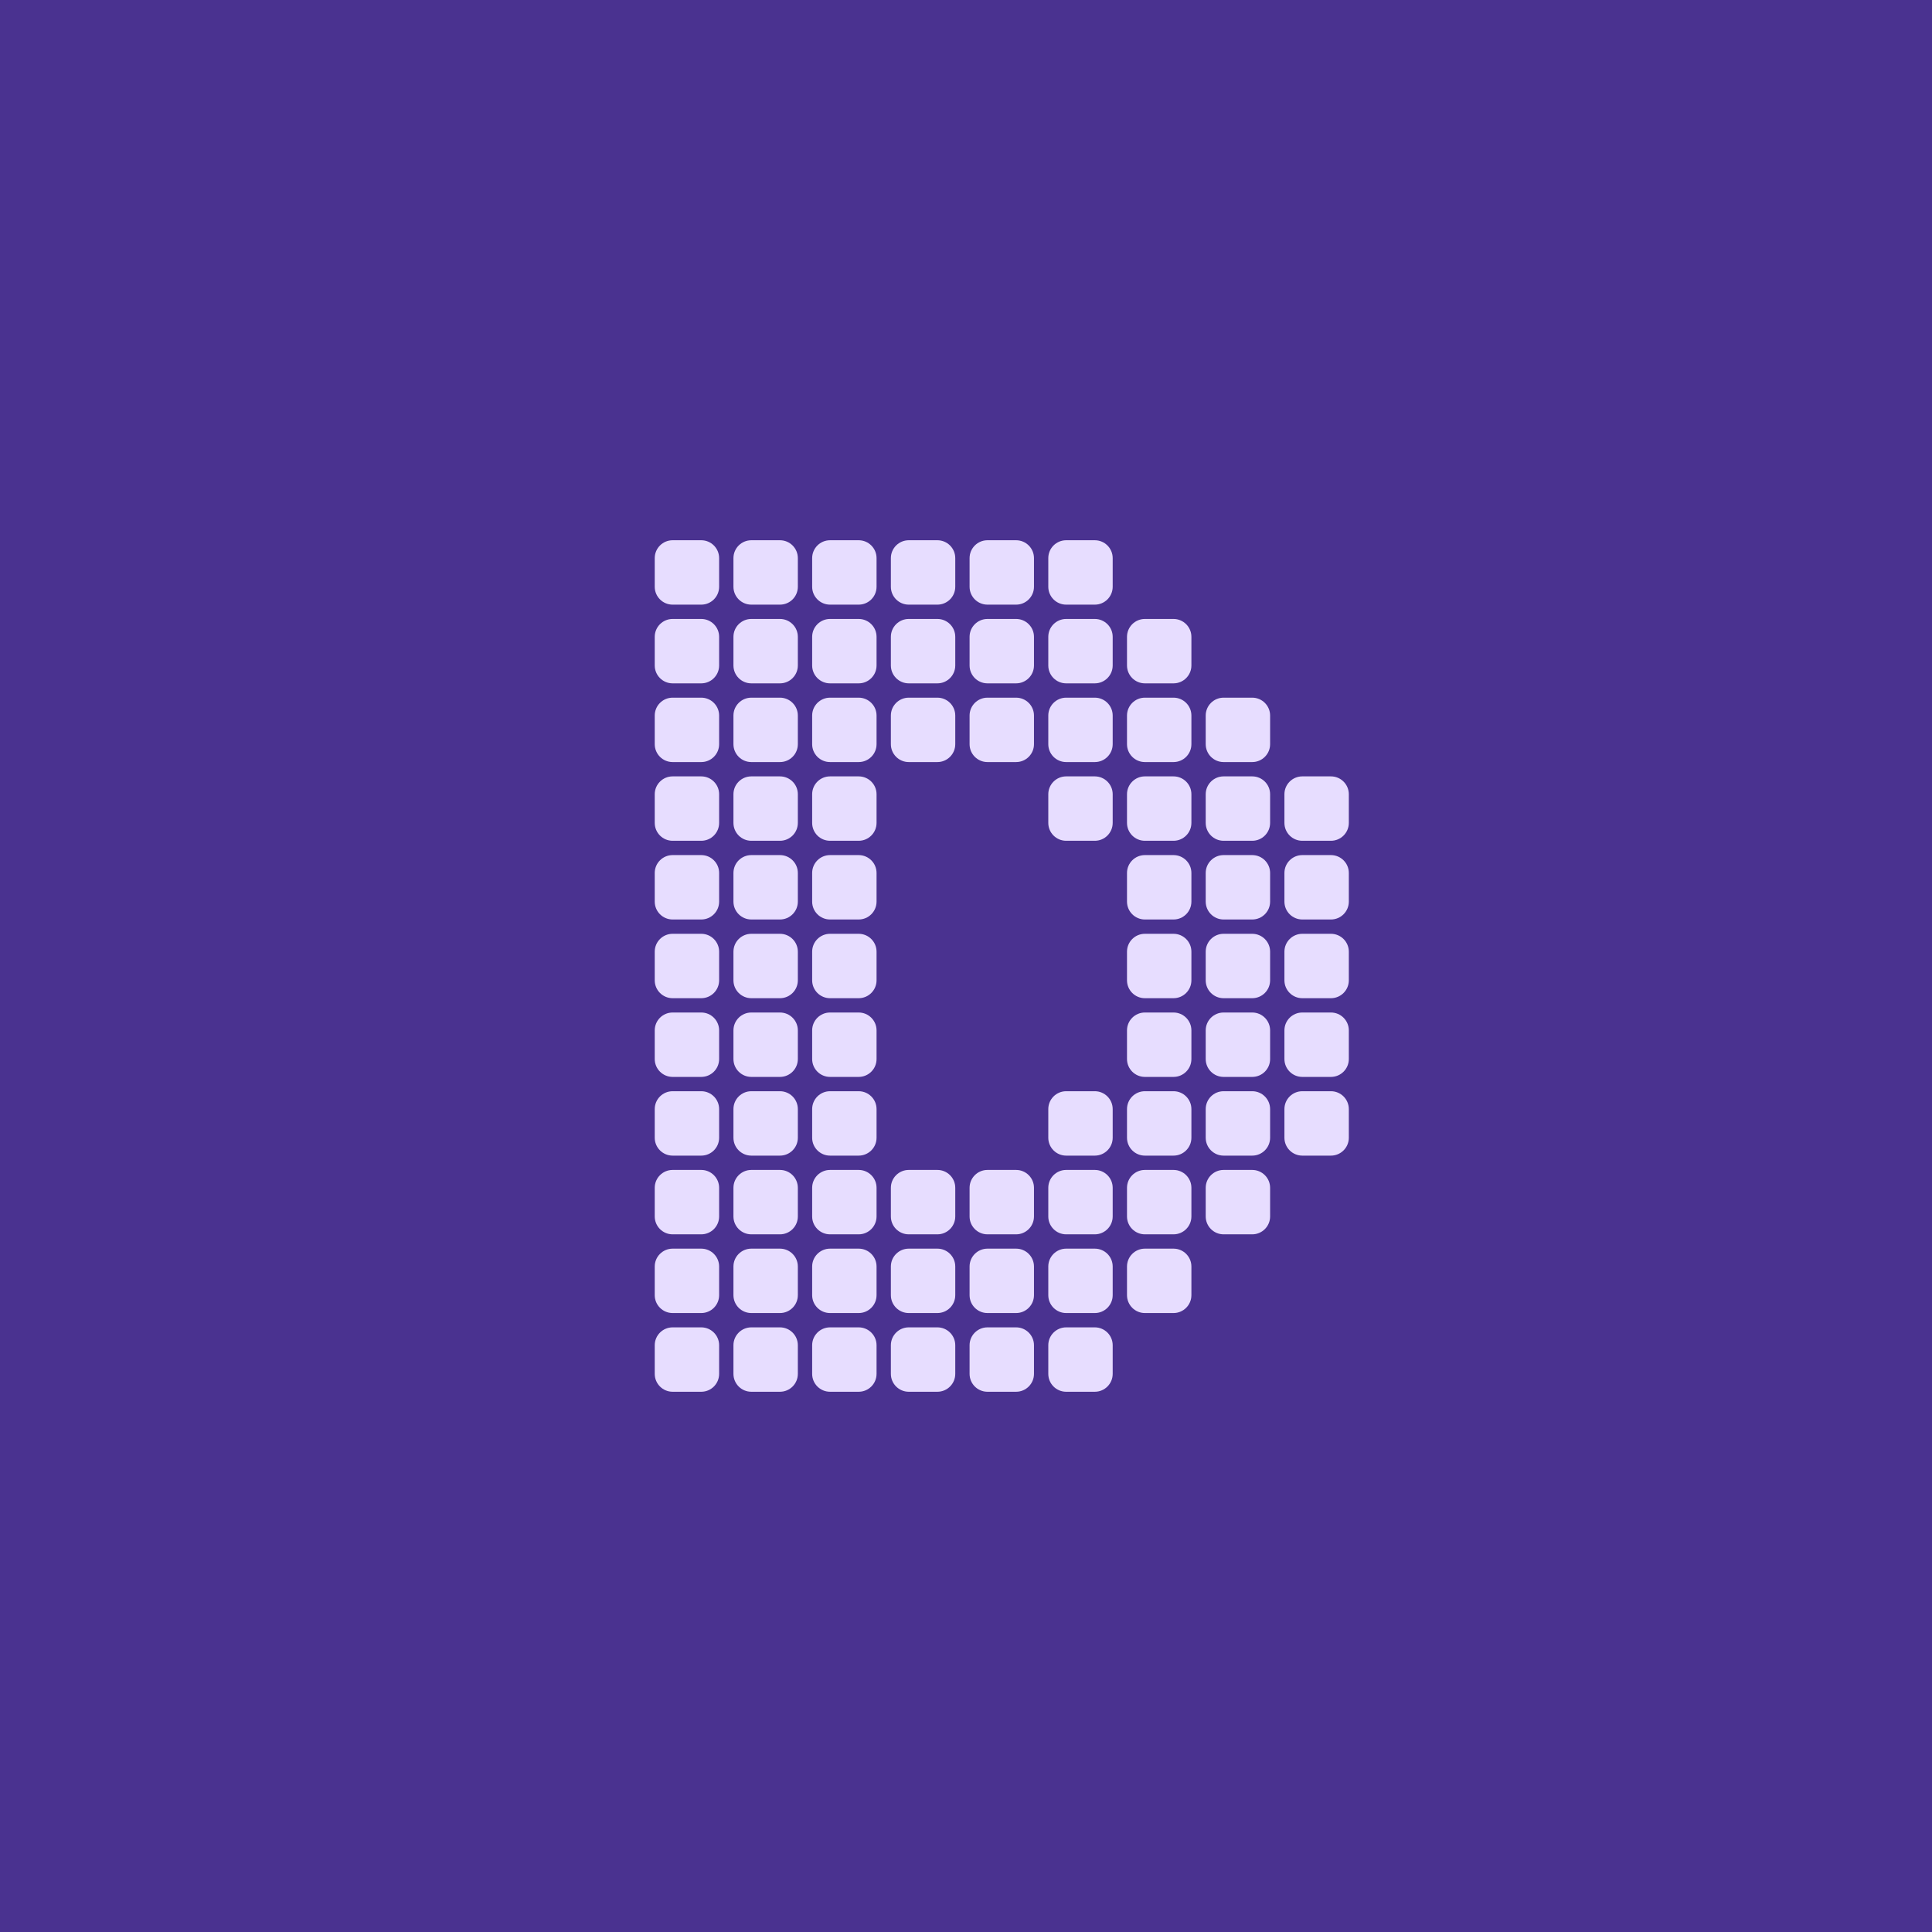
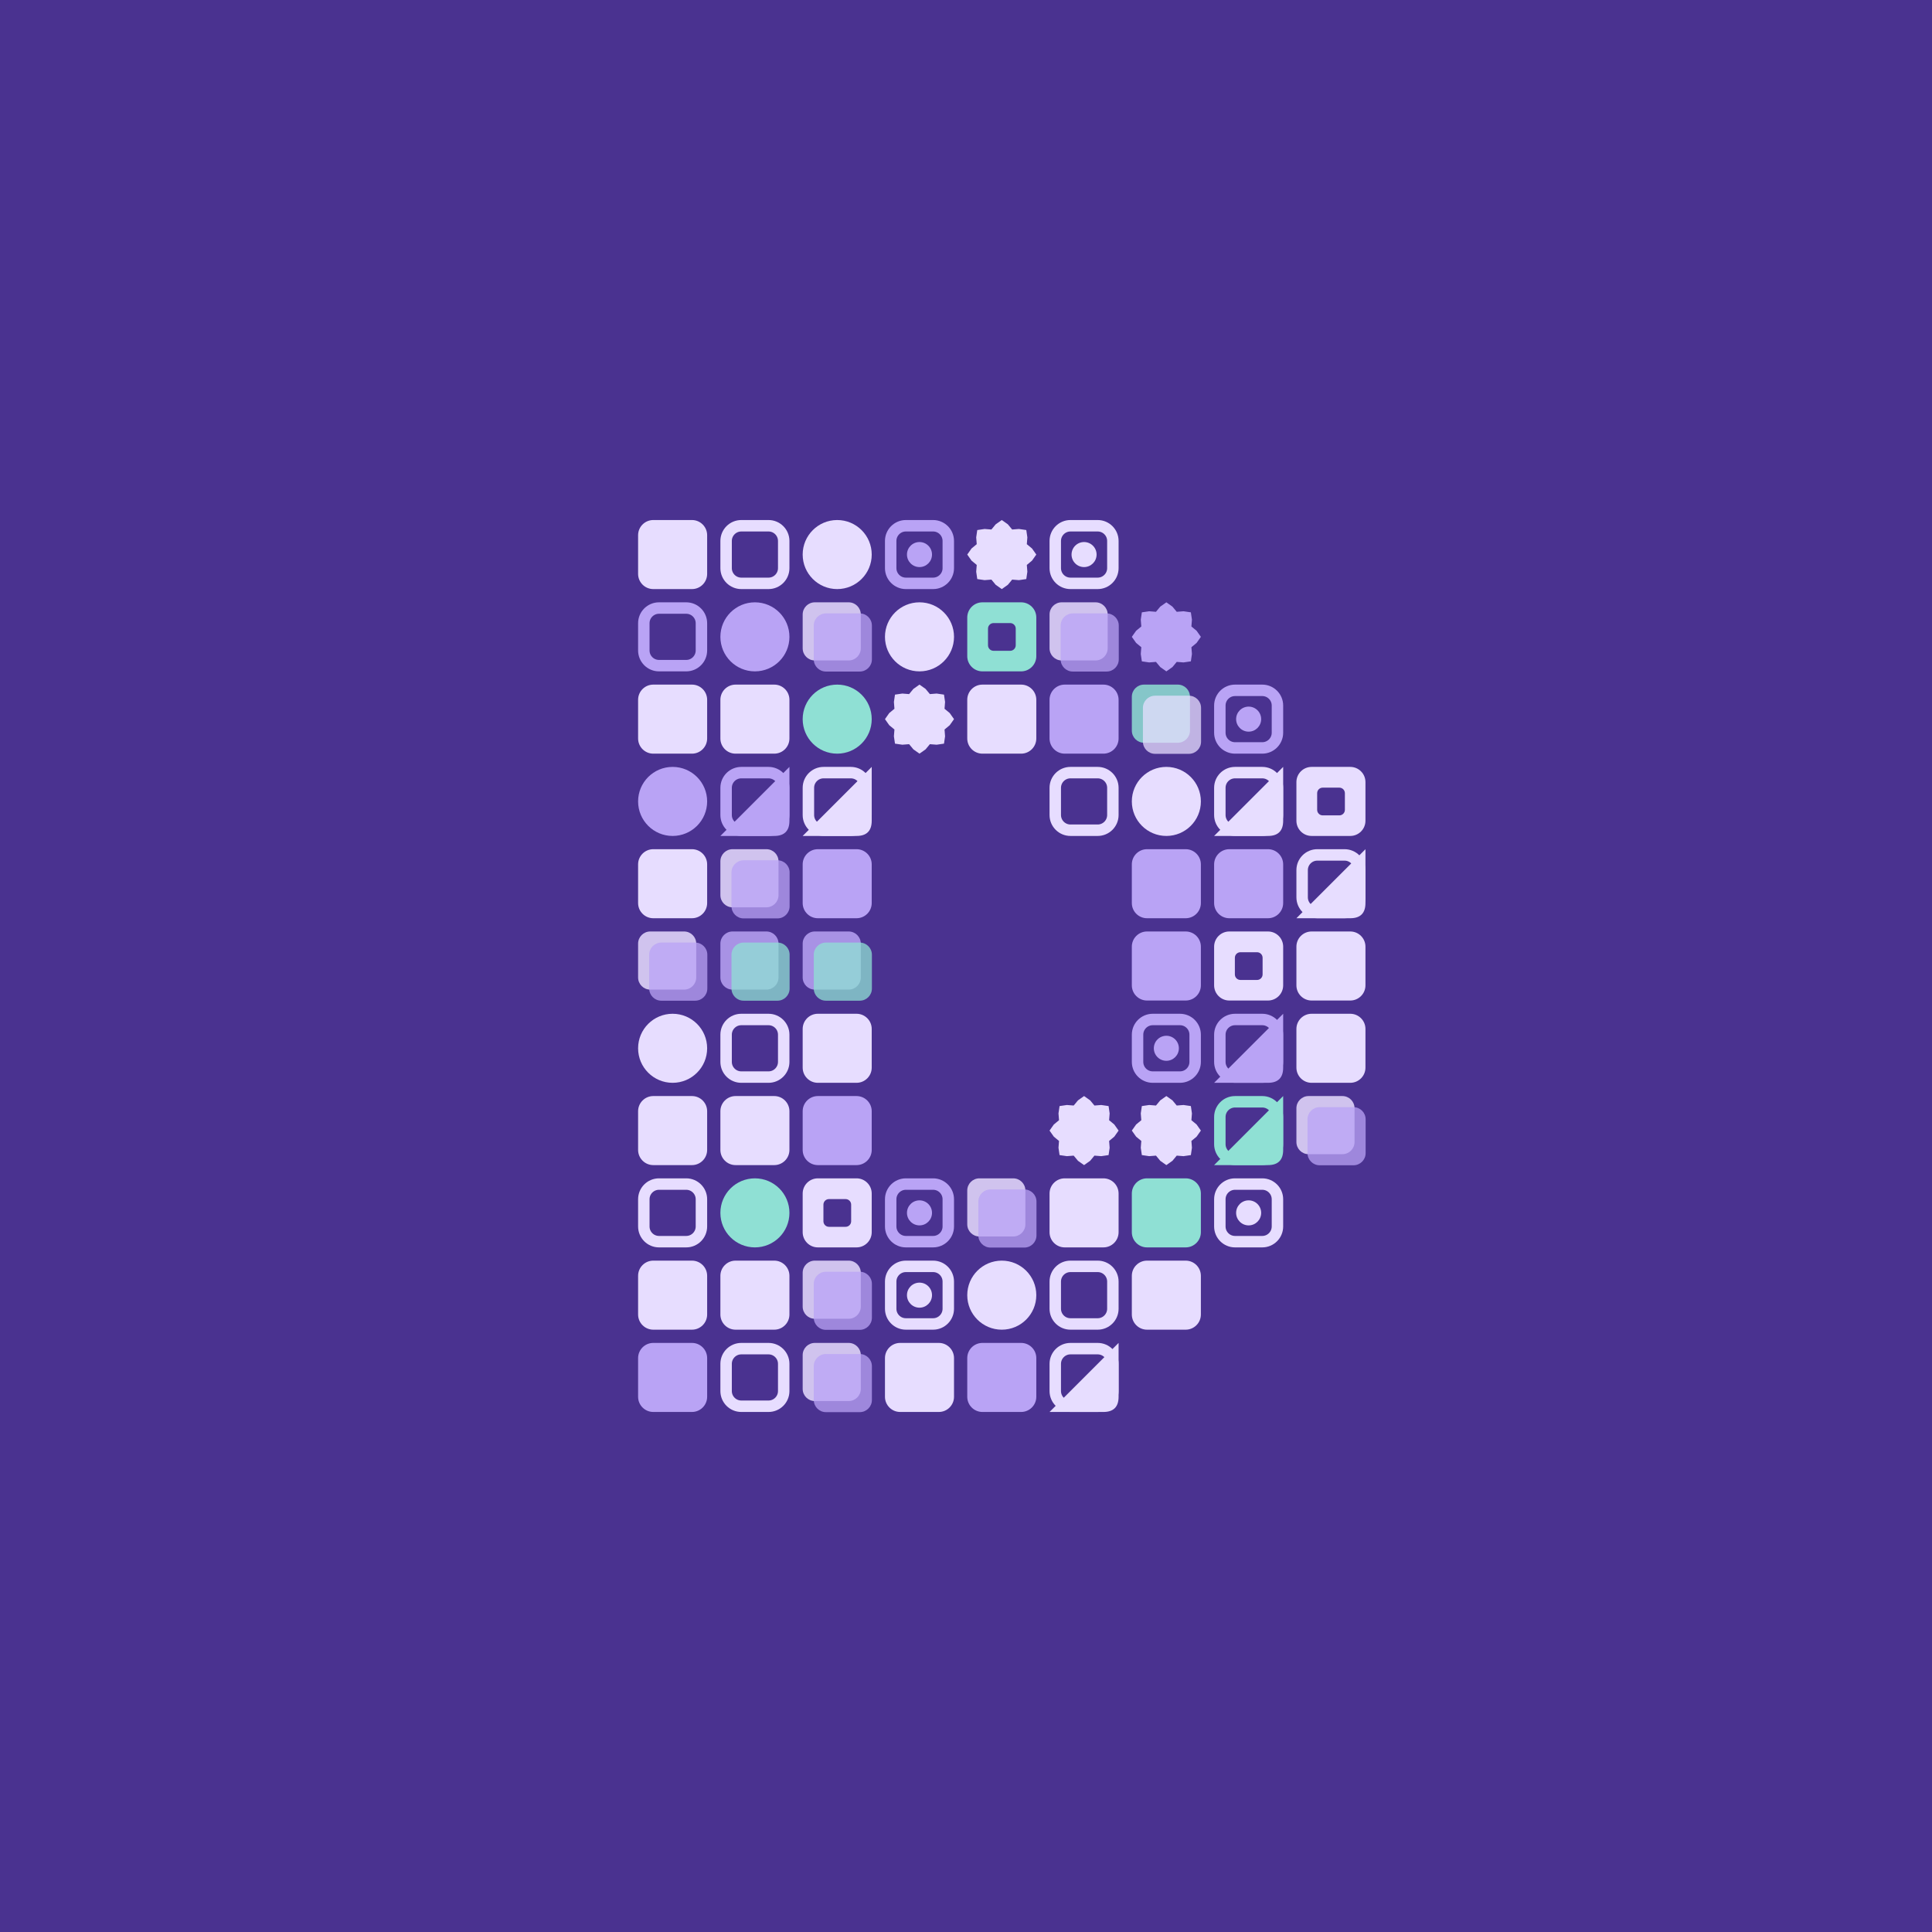
<svg xmlns="http://www.w3.org/2000/svg" viewBox="0 0 108 108">
+   <style>.p1{fill:#e7ddff}.p1o{fill:none;stroke:#e7ddff}.p2{fill:#b9a3f5}.p2o{fill:none;stroke:#b9a3f5}.p3{fill:#8fe0d4}.p3o{fill:none;stroke:#8fe0d4}.hole{fill:#4a3290}</style>
  <rect width="108" height="108" fill="#4a3290" />
-   <g transform="translate(36.2,29.8)">
-     <g fill="#e7ddff">
-       <rect x="0.4" y="0.4" width="3.6" height="3.6" rx="1" />
-       <rect x="0.4" y="4.8" width="3.6" height="3.6" rx="1" />
-       <rect x="0.4" y="9.2" width="3.6" height="3.6" rx="1" />
-       <rect x="0.4" y="13.6" width="3.6" height="3.6" rx="1" />
-       <rect x="0.4" y="18.0" width="3.6" height="3.6" rx="1" />
-       <rect x="0.4" y="22.4" width="3.6" height="3.6" rx="1" />
-       <rect x="0.4" y="26.8" width="3.6" height="3.6" rx="1" />
-       <rect x="0.4" y="31.2" width="3.6" height="3.6" rx="1" />
-       <rect x="0.4" y="35.6" width="3.6" height="3.6" rx="1" />
-       <rect x="0.4" y="40.0" width="3.6" height="3.6" rx="1" />
-       <rect x="0.4" y="44.4" width="3.6" height="3.6" rx="1" />
-       <rect x="4.8" y="0.4" width="3.6" height="3.6" rx="1" />
-       <rect x="4.8" y="4.8" width="3.6" height="3.6" rx="1" />
-       <rect x="4.8" y="9.2" width="3.6" height="3.6" rx="1" />
-       <rect x="4.8" y="13.6" width="3.6" height="3.6" rx="1" />
-       <rect x="4.8" y="18.0" width="3.6" height="3.6" rx="1" />
-       <rect x="4.8" y="22.4" width="3.6" height="3.6" rx="1" />
-       <rect x="4.8" y="26.8" width="3.6" height="3.6" rx="1" />
-       <rect x="4.8" y="31.2" width="3.6" height="3.6" rx="1" />
-       <rect x="4.8" y="35.6" width="3.6" height="3.6" rx="1" />
-       <rect x="4.8" y="40.0" width="3.6" height="3.6" rx="1" />
-       <rect x="4.8" y="44.4" width="3.6" height="3.6" rx="1" />
-       <rect x="9.2" y="0.4" width="3.6" height="3.6" rx="1" />
-       <rect x="9.2" y="4.8" width="3.6" height="3.6" rx="1" />
-       <rect x="9.2" y="9.2" width="3.6" height="3.6" rx="1" />
-       <rect x="9.2" y="13.6" width="3.6" height="3.6" rx="1" />
-       <rect x="9.2" y="18.0" width="3.6" height="3.6" rx="1" />
-       <rect x="9.2" y="22.4" width="3.6" height="3.6" rx="1" />
-       <rect x="9.2" y="26.8" width="3.6" height="3.6" rx="1" />
-       <rect x="9.2" y="31.2" width="3.6" height="3.6" rx="1" />
-       <rect x="9.2" y="35.6" width="3.6" height="3.6" rx="1" />
-       <rect x="9.2" y="40.0" width="3.6" height="3.6" rx="1" />
-       <rect x="9.2" y="44.4" width="3.6" height="3.6" rx="1" />
-       <rect x="13.6" y="0.4" width="3.6" height="3.6" rx="1" />
-       <rect x="13.6" y="4.8" width="3.6" height="3.6" rx="1" />
-       <rect x="13.6" y="9.2" width="3.6" height="3.6" rx="1" />
-       <rect x="13.6" y="35.6" width="3.6" height="3.6" rx="1" />
-       <rect x="13.6" y="40.0" width="3.6" height="3.6" rx="1" />
-       <rect x="13.6" y="44.4" width="3.6" height="3.6" rx="1" />
-       <rect x="18.0" y="0.4" width="3.6" height="3.6" rx="1" />
-       <rect x="18.0" y="4.8" width="3.6" height="3.6" rx="1" />
-       <rect x="18.0" y="9.2" width="3.6" height="3.6" rx="1" />
-       <rect x="18.0" y="35.6" width="3.6" height="3.6" rx="1" />
-       <rect x="18.0" y="40.0" width="3.6" height="3.6" rx="1" />
-       <rect x="18.0" y="44.4" width="3.6" height="3.6" rx="1" />
-       <rect x="22.4" y="0.4" width="3.6" height="3.6" rx="1" />
-       <rect x="22.4" y="4.8" width="3.6" height="3.6" rx="1" />
-       <rect x="22.4" y="9.2" width="3.6" height="3.6" rx="1" />
-       <rect x="22.4" y="13.6" width="3.6" height="3.6" rx="1" />
-       <rect x="22.4" y="31.2" width="3.6" height="3.6" rx="1" />
-       <rect x="22.4" y="35.6" width="3.6" height="3.6" rx="1" />
-       <rect x="22.4" y="40.0" width="3.6" height="3.6" rx="1" />
-       <rect x="22.4" y="44.4" width="3.6" height="3.6" rx="1" />
-       <rect x="26.8" y="4.8" width="3.6" height="3.6" rx="1" />
-       <rect x="26.8" y="9.2" width="3.6" height="3.6" rx="1" />
-       <rect x="26.8" y="13.6" width="3.6" height="3.6" rx="1" />
-       <rect x="26.8" y="18.0" width="3.6" height="3.6" rx="1" />
-       <rect x="26.8" y="22.4" width="3.6" height="3.6" rx="1" />
-       <rect x="26.8" y="26.8" width="3.6" height="3.6" rx="1" />
-       <rect x="26.8" y="31.2" width="3.6" height="3.6" rx="1" />
-       <rect x="26.8" y="35.6" width="3.6" height="3.6" rx="1" />
-       <rect x="26.8" y="40.0" width="3.6" height="3.6" rx="1" />
-       <rect x="31.2" y="9.2" width="3.6" height="3.6" rx="1" />
-       <rect x="31.2" y="13.6" width="3.6" height="3.6" rx="1" />
-       <rect x="31.2" y="18.0" width="3.6" height="3.6" rx="1" />
-       <rect x="31.2" y="22.4" width="3.6" height="3.6" rx="1" />
-       <rect x="31.2" y="26.8" width="3.6" height="3.6" rx="1" />
-       <rect x="31.2" y="31.2" width="3.6" height="3.6" rx="1" />
-       <rect x="31.2" y="35.6" width="3.6" height="3.6" rx="1" />
-       <rect x="35.6" y="13.6" width="3.6" height="3.6" rx="1" />
-       <rect x="35.6" y="18.0" width="3.6" height="3.6" rx="1" />
-       <rect x="35.6" y="22.4" width="3.6" height="3.6" rx="1" />
-       <rect x="35.6" y="26.8" width="3.6" height="3.6" rx="1" />
-       <rect x="35.6" y="31.2" width="3.6" height="3.6" rx="1" />
-     </g>
-   </g>
+   <rect class="p1" x="35.67" y="29.07" width="3.86" height="3.86" rx="0.85" />
+   <rect class="p2o" x="35.99" y="33.99" width="3.22" height="3.22" rx="0.85" stroke-width="0.64" />
+   <rect class="p1" x="35.67" y="38.27" width="3.86" height="3.86" rx="0.85" />
+   <circle class="p2" cx="37.60" cy="44.80" r="1.93" />
+   <rect class="p1" x="35.67" y="47.47" width="3.86" height="3.86" rx="0.85" />
+   <rect class="p1" x="35.67" y="52.07" width="3.25" height="3.25" rx="0.68" opacity=".85" />
+   <rect class="p2" x="36.29" y="52.69" width="3.25" height="3.25" rx="0.68" opacity=".75" />
+   <circle class="p1" cx="37.60" cy="58.60" r="1.93" />
+   <rect class="p1" x="35.67" y="61.27" width="3.86" height="3.86" rx="0.85" />
+   <rect class="p1o" x="35.99" y="66.19" width="3.22" height="3.22" rx="0.85" stroke-width="0.64" />
+   <rect class="p1" x="35.67" y="70.47" width="3.86" height="3.86" rx="0.85" />
+   <rect class="p2" x="35.67" y="75.07" width="3.86" height="3.86" rx="0.85" />
+   <rect class="p1o" x="40.59" y="29.39" width="3.22" height="3.22" rx="0.85" stroke-width="0.64" />
+   <circle class="p2" cx="42.20" cy="35.60" r="1.93" />
+   <rect class="p1" x="40.27" y="38.27" width="3.86" height="3.86" rx="0.85" />
+   <rect class="p2o" x="40.59" y="43.19" width="3.22" height="3.22" rx="0.85" stroke-width="0.64" />
+   <path class="p2" d="M40.27,46.73 L44.13,42.87 L44.13,45.88 Q44.13,46.73 43.28,46.73 Z" />
+   <rect class="p1" x="40.27" y="47.47" width="3.25" height="3.25" rx="0.68" opacity=".85" />
+   <rect class="p2" x="40.89" y="48.09" width="3.25" height="3.25" rx="0.68" opacity=".75" />
+   <rect class="p2" x="40.27" y="52.07" width="3.25" height="3.25" rx="0.68" opacity=".85" />
+   <rect class="p3" x="40.89" y="52.69" width="3.25" height="3.25" rx="0.68" opacity=".75" />
+   <rect class="p1o" x="40.59" y="56.99" width="3.22" height="3.22" rx="0.85" stroke-width="0.64" />
+   <rect class="p1" x="40.27" y="61.27" width="3.86" height="3.86" rx="0.85" />
+   <circle class="p3" cx="42.20" cy="67.80" r="1.93" />
+   <rect class="p1" x="40.27" y="70.47" width="3.86" height="3.86" rx="0.85" />
+   <rect class="p1o" x="40.59" y="75.39" width="3.22" height="3.22" rx="0.85" stroke-width="0.64" />
+   <circle class="p1" cx="46.80" cy="31.00" r="1.93" />
+   <rect class="p1" x="44.87" y="33.67" width="3.25" height="3.25" rx="0.68" opacity=".85" />
+   <rect class="p2" x="45.49" y="34.29" width="3.25" height="3.25" rx="0.68" opacity=".75" />
+   <circle class="p3" cx="46.80" cy="40.20" r="1.93" />
+   <rect class="p1o" x="45.19" y="43.19" width="3.22" height="3.22" rx="0.85" stroke-width="0.64" />
+   <path class="p1" d="M44.87,46.73 L48.73,42.87 L48.73,45.88 Q48.73,46.73 47.88,46.73 Z" />
+   <rect class="p2" x="44.87" y="47.47" width="3.86" height="3.86" rx="0.85" />
+   <rect class="p2" x="44.87" y="52.07" width="3.25" height="3.25" rx="0.68" opacity=".85" />
+   <rect class="p3" x="45.49" y="52.69" width="3.25" height="3.25" rx="0.68" opacity=".75" />
+   <rect class="p1" x="44.87" y="56.67" width="3.86" height="3.86" rx="0.85" />
+   <rect class="p2" x="44.87" y="61.27" width="3.86" height="3.86" rx="0.85" />
+   <rect class="p1" x="44.87" y="65.87" width="3.86" height="3.86" rx="0.85" />
+   <rect class="hole" x="46.03" y="67.03" width="1.55" height="1.55" rx="0.31" />
+   <rect class="p1" x="44.87" y="70.47" width="3.25" height="3.25" rx="0.68" opacity=".85" />
+   <rect class="p2" x="45.49" y="71.09" width="3.25" height="3.25" rx="0.68" opacity=".75" />
+   <rect class="p1" x="44.87" y="75.07" width="3.25" height="3.25" rx="0.68" opacity=".85" />
+   <rect class="p2" x="45.49" y="75.69" width="3.25" height="3.25" rx="0.68" opacity=".75" />
+   <rect class="p2o" x="49.79" y="29.39" width="3.22" height="3.22" rx="0.85" stroke-width="0.64" />
+   <circle class="p2" cx="51.40" cy="31.00" r="0.70" />
+   <circle class="p1" cx="51.40" cy="35.60" r="1.93" />
+   <path class="p1" d="M53.33,40.20 L53.09,40.54 L52.80,40.78 L52.83,41.16 L52.77,41.57 L52.36,41.63 L51.98,41.60 L51.74,41.89 L51.40,42.13 L51.06,41.89 L50.82,41.60 L50.44,41.63 L50.03,41.57 L49.97,41.16 L50.00,40.78 L49.71,40.54 L49.47,40.20 L49.71,39.86 L50.00,39.62 L49.97,39.24 L50.03,38.83 L50.44,38.77 L50.82,38.80 L51.06,38.51 L51.40,38.27 L51.74,38.51 L51.98,38.80 L52.36,38.77 L52.77,38.83 L52.83,39.24 L52.80,39.62 L53.09,39.86Z" />
+   <rect class="p2o" x="49.79" y="66.19" width="3.22" height="3.22" rx="0.85" stroke-width="0.64" />
+   <circle class="p2" cx="51.40" cy="67.80" r="0.70" />
+   <rect class="p1o" x="49.79" y="70.79" width="3.22" height="3.22" rx="0.85" stroke-width="0.64" />
+   <circle class="p1" cx="51.40" cy="72.40" r="0.70" />
+   <rect class="p1" x="49.47" y="75.07" width="3.86" height="3.86" rx="0.85" />
+   <path class="p1" d="M57.93,31.00 L57.69,31.34 L57.40,31.58 L57.43,31.96 L57.37,32.37 L56.96,32.43 L56.58,32.40 L56.34,32.69 L56.00,32.93 L55.66,32.69 L55.42,32.40 L55.04,32.43 L54.63,32.37 L54.57,31.96 L54.60,31.58 L54.31,31.34 L54.07,31.00 L54.31,30.66 L54.60,30.42 L54.57,30.04 L54.63,29.63 L55.04,29.57 L55.42,29.60 L55.66,29.31 L56.00,29.07 L56.34,29.31 L56.58,29.60 L56.96,29.57 L57.37,29.63 L57.43,30.04 L57.40,30.42 L57.69,30.66Z" />
+   <rect class="p3" x="54.07" y="33.67" width="3.86" height="3.86" rx="0.85" />
+   <rect class="hole" x="55.23" y="34.83" width="1.55" height="1.55" rx="0.31" />
+   <rect class="p1" x="54.07" y="38.27" width="3.86" height="3.86" rx="0.85" />
+   <rect class="p1" x="54.07" y="65.87" width="3.25" height="3.25" rx="0.68" opacity=".85" />
+   <rect class="p2" x="54.69" y="66.49" width="3.25" height="3.25" rx="0.68" opacity=".75" />
+   <circle class="p1" cx="56.00" cy="72.40" r="1.93" />
+   <rect class="p2" x="54.07" y="75.07" width="3.86" height="3.86" rx="0.85" />
+   <rect class="p1o" x="58.99" y="29.39" width="3.22" height="3.22" rx="0.85" stroke-width="0.64" />
+   <circle class="p1" cx="60.60" cy="31.00" r="0.70" />
+   <rect class="p1" x="58.67" y="33.67" width="3.25" height="3.25" rx="0.68" opacity=".85" />
+   <rect class="p2" x="59.29" y="34.29" width="3.25" height="3.25" rx="0.68" opacity=".75" />
+   <rect class="p2" x="58.67" y="38.27" width="3.86" height="3.86" rx="0.85" />
+   <rect class="p1o" x="58.99" y="43.19" width="3.22" height="3.22" rx="0.85" stroke-width="0.64" />
+   <path class="p1" d="M62.53,63.20 L62.29,63.54 L62.00,63.78 L62.03,64.16 L61.97,64.57 L61.56,64.63 L61.18,64.60 L60.94,64.89 L60.60,65.13 L60.26,64.89 L60.02,64.60 L59.64,64.63 L59.23,64.57 L59.17,64.16 L59.20,63.78 L58.91,63.54 L58.67,63.20 L58.91,62.86 L59.20,62.62 L59.17,62.24 L59.23,61.83 L59.64,61.77 L60.02,61.80 L60.26,61.51 L60.60,61.27 L60.94,61.51 L61.18,61.80 L61.56,61.77 L61.97,61.83 L62.03,62.24 L62.00,62.62 L62.29,62.86Z" />
+   <rect class="p1" x="58.67" y="65.87" width="3.86" height="3.86" rx="0.85" />
+   <rect class="p1o" x="58.99" y="70.79" width="3.22" height="3.22" rx="0.85" stroke-width="0.64" />
+   <rect class="p1o" x="58.99" y="75.39" width="3.22" height="3.22" rx="0.85" stroke-width="0.64" />
+   <path class="p1" d="M58.67,78.93 L62.53,75.07 L62.53,78.08 Q62.53,78.93 61.68,78.93 Z" />
+   <path class="p2" d="M67.13,35.60 L66.89,35.94 L66.60,36.18 L66.63,36.56 L66.57,36.97 L66.16,37.03 L65.78,37.00 L65.54,37.29 L65.20,37.53 L64.86,37.29 L64.62,37.00 L64.24,37.03 L63.83,36.97 L63.77,36.56 L63.80,36.18 L63.51,35.94 L63.27,35.60 L63.51,35.26 L63.80,35.02 L63.77,34.64 L63.83,34.23 L64.24,34.17 L64.62,34.20 L64.86,33.91 L65.20,33.67 L65.54,33.91 L65.78,34.20 L66.16,34.17 L66.57,34.23 L66.63,34.64 L66.60,35.02 L66.89,35.26Z" />
+   <rect class="p3" x="63.27" y="38.27" width="3.25" height="3.25" rx="0.68" opacity=".85" />
+   <rect class="p1" x="63.89" y="38.89" width="3.25" height="3.25" rx="0.68" opacity=".75" />
+   <circle class="p1" cx="65.20" cy="44.80" r="1.93" />
+   <rect class="p2" x="63.27" y="47.47" width="3.86" height="3.86" rx="0.85" />
+   <rect class="p2" x="63.27" y="52.07" width="3.86" height="3.86" rx="0.85" />
+   <rect class="p2o" x="63.59" y="56.99" width="3.22" height="3.22" rx="0.85" stroke-width="0.64" />
+   <circle class="p2" cx="65.20" cy="58.60" r="0.70" />
+   <path class="p1" d="M67.13,63.20 L66.89,63.54 L66.60,63.78 L66.63,64.16 L66.57,64.57 L66.16,64.63 L65.78,64.60 L65.54,64.89 L65.20,65.13 L64.86,64.89 L64.62,64.60 L64.24,64.63 L63.83,64.57 L63.77,64.16 L63.80,63.78 L63.51,63.54 L63.27,63.20 L63.51,62.86 L63.80,62.62 L63.77,62.24 L63.83,61.83 L64.24,61.77 L64.62,61.80 L64.86,61.51 L65.20,61.27 L65.54,61.51 L65.78,61.80 L66.16,61.77 L66.57,61.83 L66.63,62.24 L66.60,62.62 L66.89,62.86Z" />
+   <rect class="p3" x="63.27" y="65.87" width="3.86" height="3.86" rx="0.85" />
+   <rect class="p1" x="63.27" y="70.47" width="3.86" height="3.86" rx="0.85" />
+   <rect class="p2o" x="68.19" y="38.59" width="3.22" height="3.22" rx="0.85" stroke-width="0.64" />
+   <circle class="p2" cx="69.80" cy="40.20" r="0.70" />
+   <rect class="p1o" x="68.19" y="43.19" width="3.22" height="3.22" rx="0.85" stroke-width="0.64" />
+   <path class="p1" d="M67.87,46.73 L71.73,42.87 L71.73,45.88 Q71.73,46.73 70.88,46.73 Z" />
+   <rect class="p2" x="67.87" y="47.47" width="3.86" height="3.86" rx="0.85" />
+   <rect class="p1" x="67.87" y="52.07" width="3.86" height="3.86" rx="0.85" />
+   <rect class="hole" x="69.03" y="53.23" width="1.55" height="1.55" rx="0.31" />
+   <rect class="p2o" x="68.19" y="56.99" width="3.22" height="3.22" rx="0.85" stroke-width="0.64" />
+   <path class="p2" d="M67.87,60.53 L71.73,56.67 L71.73,59.68 Q71.73,60.53 70.88,60.53 Z" />
+   <rect class="p3o" x="68.19" y="61.59" width="3.22" height="3.22" rx="0.85" stroke-width="0.64" />
+   <path class="p3" d="M67.87,65.13 L71.73,61.27 L71.73,64.28 Q71.73,65.13 70.88,65.13 Z" />
+   <rect class="p1o" x="68.19" y="66.19" width="3.22" height="3.22" rx="0.85" stroke-width="0.64" />
+   <circle class="p1" cx="69.80" cy="67.80" r="0.70" />
+   <rect class="p1" x="72.47" y="42.87" width="3.86" height="3.86" rx="0.85" />
+   <rect class="hole" x="73.63" y="44.03" width="1.55" height="1.55" rx="0.31" />
+   <rect class="p1o" x="72.79" y="47.79" width="3.22" height="3.22" rx="0.85" stroke-width="0.64" />
+   <path class="p1" d="M72.47,51.33 L76.33,47.47 L76.33,50.48 Q76.33,51.33 75.48,51.33 Z" />
+   <rect class="p1" x="72.47" y="52.07" width="3.86" height="3.86" rx="0.85" />
+   <rect class="p1" x="72.47" y="56.67" width="3.86" height="3.86" rx="0.85" />
+   <rect class="p1" x="72.47" y="61.27" width="3.25" height="3.25" rx="0.68" opacity=".85" />
+   <rect class="p2" x="73.09" y="61.89" width="3.25" height="3.25" rx="0.68" opacity=".75" />
</svg>
